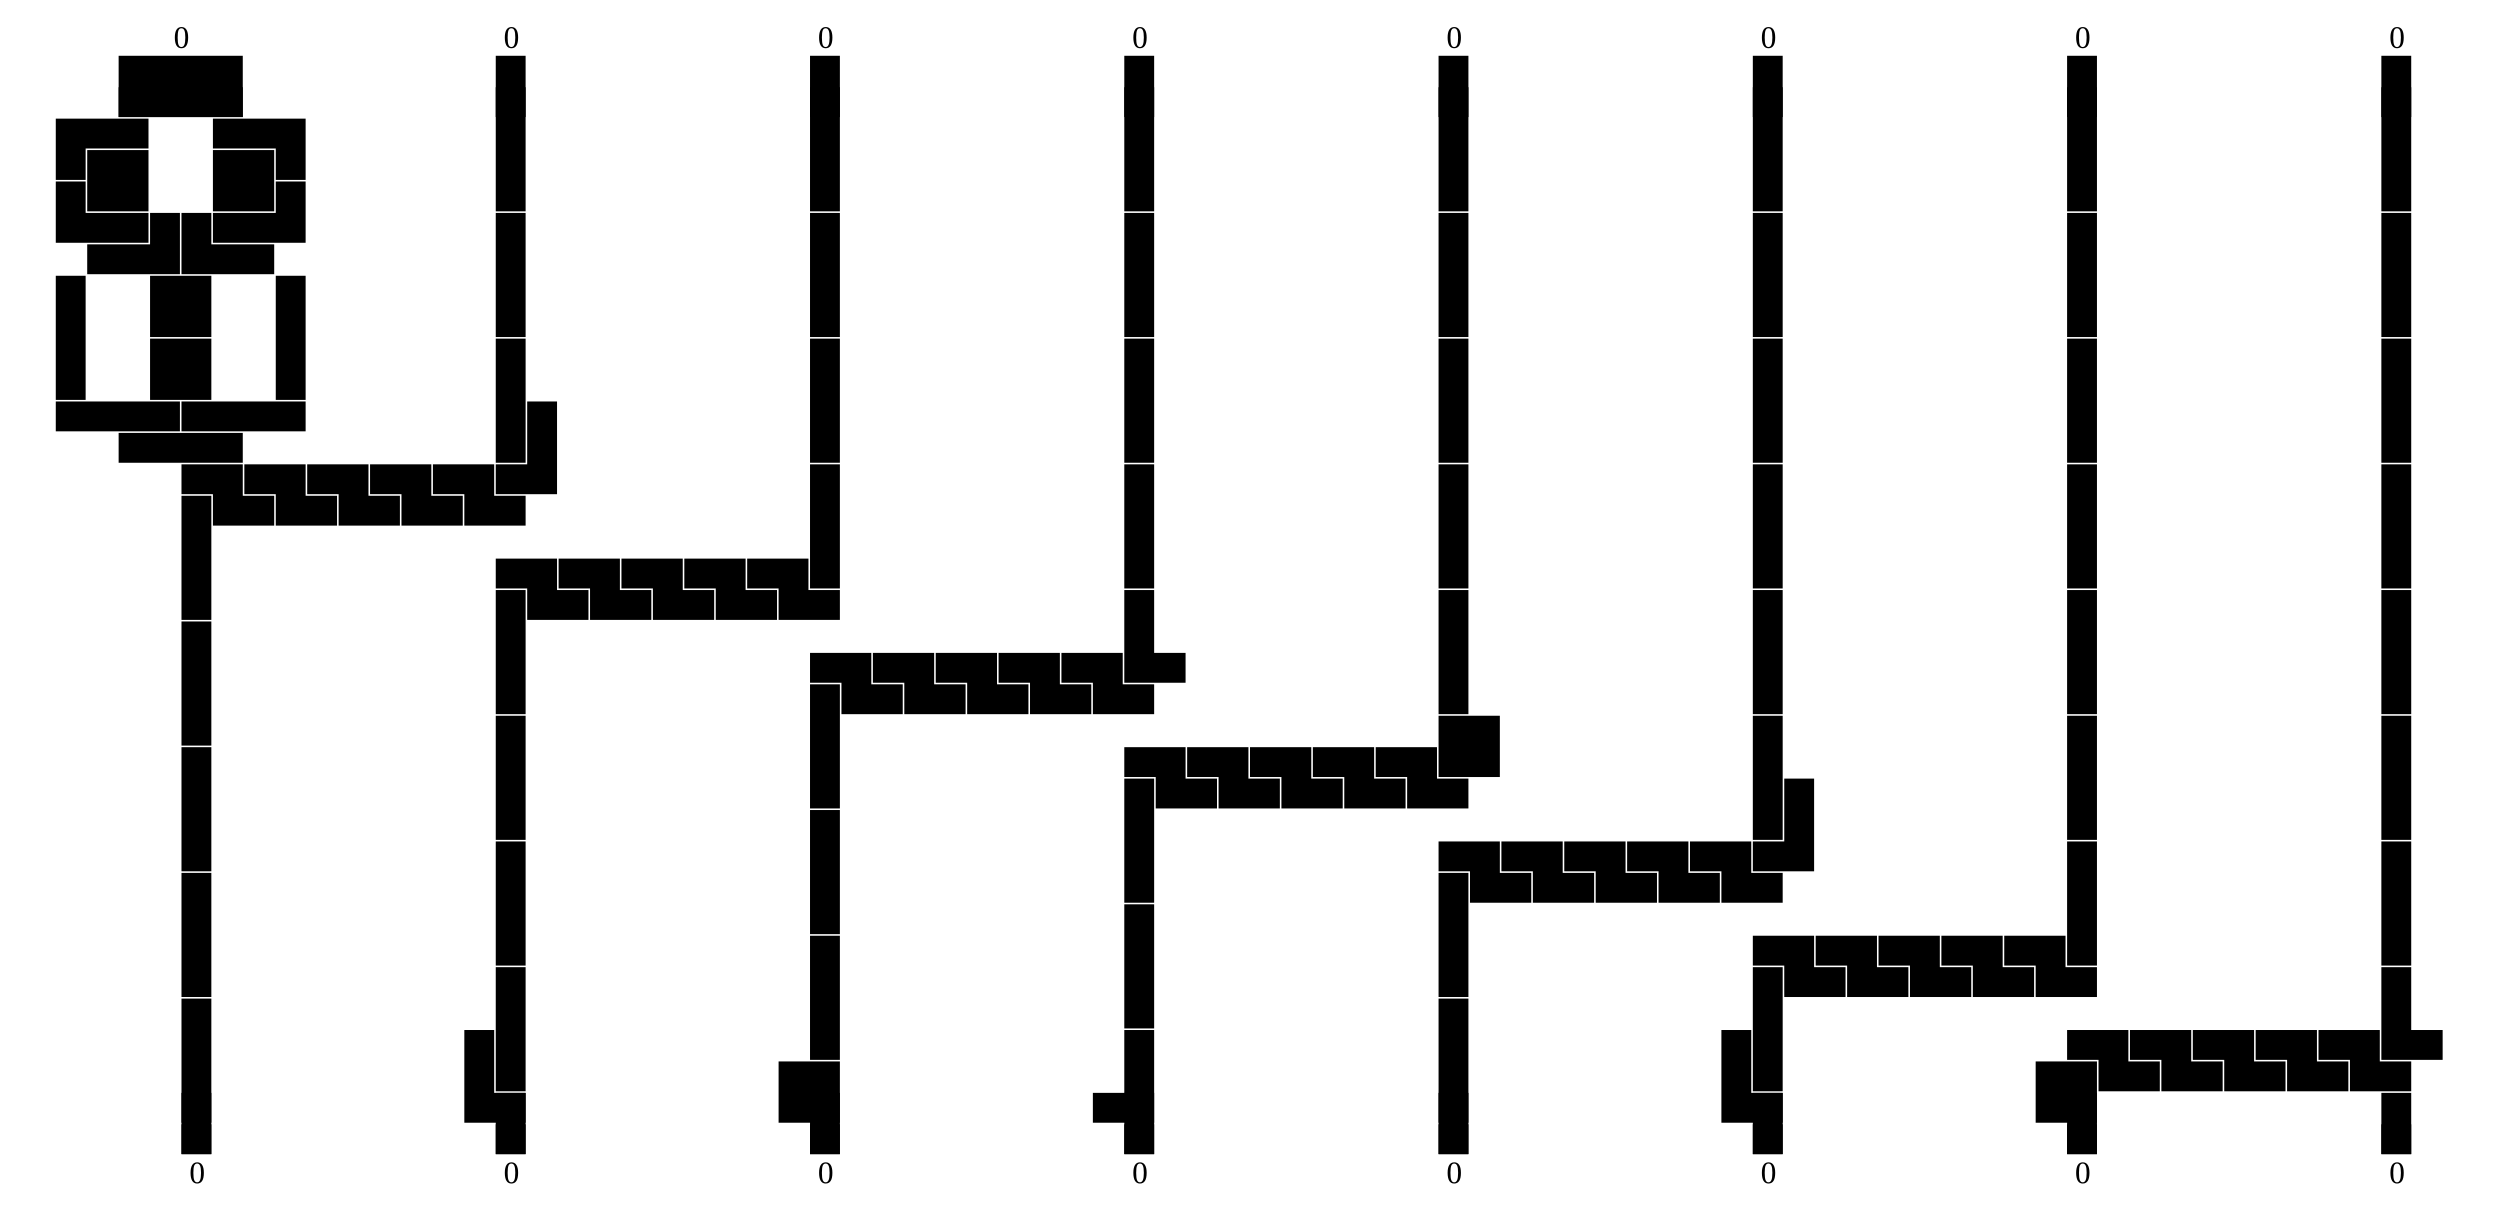
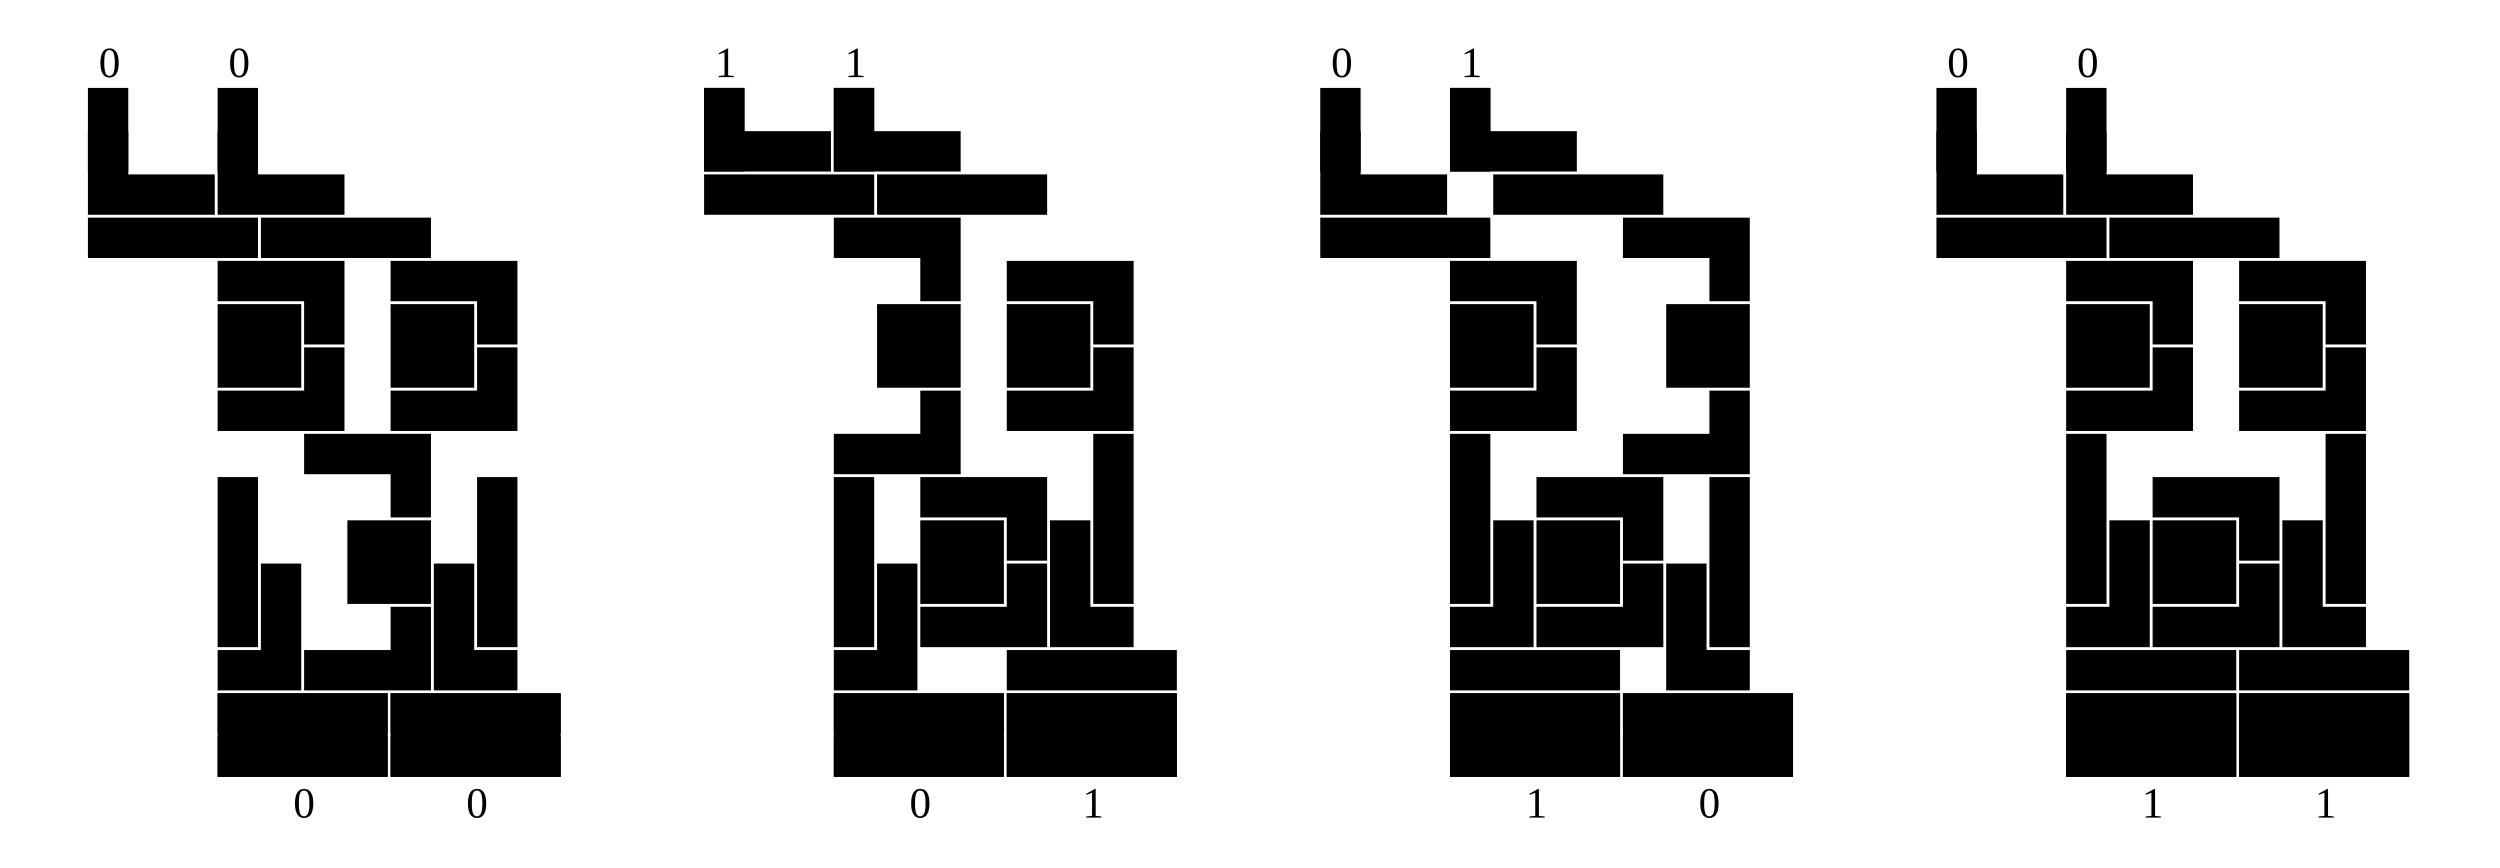
- <svg xmlns="http://www.w3.org/2000/svg" width="795.5" height="385.5">
+ <svg xmlns="http://www.w3.org/2000/svg" width="867.25" height="301">
  <defs>
-     <polygon id="td" points="-30,-10 29,-10 29,9 9,9 9,29 -10,29 -10,9 -30,9" class="t" />
-     <polygon id="tl" points="-10,-30 9,-30 9,29 -10,29 -10,9 -30,9 -30,-10 -10,-10" class="t" />
-     <polygon id="tu" points="-10,-30 9,-30 9,-10 29,-10 29,9 -30,9 -30,-10 -10,-10" class="t" />
-     <polygon id="tr" points="-10,-30 9,-30 9,-10 29,-10 29,9 9,9 9,29 -10,29" class="t" />
-     <polygon id="jd" points="-30,-10 29,-10 29,29 10,29 10,9 -30,9" class="j" />
-     <polygon id="jl" points="-10,-30 9,-30 9,29 -30,29 -30,10 -10,10" class="j" />
-     <polygon id="ju" points="-30,-30 -11,-30 -11,-10 29,-10 29,9 -30,9" class="j" />
-     <polygon id="jr" points="-10,-30 29,-30 29,-11 9,-11 9,29 -10,29" class="j" />
-     <polygon id="zh" points="-30,-10 9,-10 9,10 29,10 29,29 -10,29 -10,9 -30,9" class="z" />
-     <polygon id="zv" points="10,-30 29,-30 29,9 9,9 9,29 -10,29 -10,-10 10,-10" class="z" />
-     <polygon id="o" points="-30,-10 9,-10 9,29 -30,29" class="o" />
-     <polygon id="sh" points="-10,-10 29,-10 29,9 9,9 9,29 -30,29 -30,10 -10,10" class="s" />
-     <polygon id="sv" points="-10,-30 9,-30 9,-10 29,-10 29,29 10,29 10,9 -10,9" class="s" />
-     <polygon id="ld" points="-30,-10 29,-10 29,9 -11,9 -11,29 -30,29" class="l" />
-     <polygon id="ll" points="-30,-30 9,-30 9,29 -10,29 -10,-11 -30,-11" class="l" />
-     <polygon id="lu" points="10,-30 29,-30 29,9 -30,9 -30,-10 10,-10" class="l" />
-     <polygon id="lr" points="-10,-30 9,-30 9,10 29,10 29,29 -10,29" class="l" />
-     <polygon id="ih" points="-50,-10 29,-10 29,9 -50,9" class="i" />
-     <polygon id="iv" points="-10,-50 9,-50 9,29 -10,29" class="i" />
+     <polygon id="td" points="-22.5,-7.5 21.5,-7.5 21.5,6.5 6.5,6.5 6.5,21.5 -7.5,21.5 -7.5,6.5 -22.5,6.5" class="t" />
+     <polygon id="tl" points="-7.5,-22.5 6.5,-22.5 6.5,21.5 -7.5,21.5 -7.5,6.5 -22.5,6.5 -22.5,-7.5 -7.5,-7.5" class="t" />
+     <polygon id="tu" points="-7.5,-22.5 6.5,-22.5 6.5,-7.5 21.5,-7.5 21.5,6.5 -22.5,6.5 -22.5,-7.5 -7.5,-7.5" class="t" />
+     <polygon id="tr" points="-7.5,-22.5 6.5,-22.5 6.5,-7.5 21.5,-7.5 21.5,6.5 6.5,6.5 6.5,21.5 -7.5,21.5" class="t" />
+     <polygon id="jd" points="-22.5,-7.5 21.5,-7.5 21.5,21.5 7.5,21.5 7.5,6.5 -22.5,6.5" class="j" />
+     <polygon id="jl" points="-7.5,-22.5 6.5,-22.5 6.5,21.5 -22.5,21.5 -22.5,7.5 -7.5,7.5" class="j" />
+     <polygon id="ju" points="-22.5,-22.5 -8.5,-22.5 -8.5,-7.5 21.5,-7.5 21.5,6.5 -22.5,6.5" class="j" />
+     <polygon id="jr" points="-7.5,-22.5 21.5,-22.5 21.5,-8.5 6.5,-8.5 6.5,21.5 -7.5,21.5" class="j" />
+     <polygon id="zh" points="-22.5,-7.5 6.5,-7.5 6.5,7.5 21.5,7.5 21.5,21.5 -7.5,21.5 -7.5,6.5 -22.5,6.5" class="z" />
+     <polygon id="zv" points="7.5,-22.5 21.5,-22.5 21.5,6.5 6.5,6.5 6.5,21.5 -7.5,21.5 -7.5,-7.5 7.5,-7.5" class="z" />
+     <polygon id="o" points="-22.5,-7.5 6.5,-7.5 6.5,21.5 -22.5,21.5" class="o" />
+     <polygon id="sh" points="-7.5,-7.5 21.5,-7.5 21.5,6.5 6.5,6.5 6.5,21.5 -22.5,21.5 -22.5,7.5 -7.5,7.5" class="s" />
+     <polygon id="sv" points="-7.5,-22.5 6.5,-22.5 6.5,-7.5 21.5,-7.5 21.5,21.5 7.5,21.5 7.5,6.5 -7.5,6.5" class="s" />
+     <polygon id="ld" points="-22.5,-7.5 21.5,-7.5 21.5,6.5 -8.5,6.5 -8.5,21.5 -22.5,21.5" class="l" />
+     <polygon id="ll" points="-22.5,-22.5 6.5,-22.5 6.5,21.5 -7.5,21.5 -7.5,-8.5 -22.5,-8.5" class="l" />
+     <polygon id="lu" points="7.5,-22.5 21.5,-22.5 21.5,6.5 -22.5,6.5 -22.5,-7.5 7.5,-7.5" class="l" />
+     <polygon id="lr" points="-7.5,-22.5 6.5,-22.5 6.5,7.5 21.5,7.5 21.5,21.5 -7.5,21.5" class="l" />
+     <polygon id="ih" points="-37.5,-7.5 21.5,-7.5 21.5,6.5 -37.5,6.5" class="i" />
+     <polygon id="iv" points="-7.5,-37.5 6.5,-37.5 6.5,21.5 -7.5,21.5" class="i" />
  </defs>
-   <g transform="scale(0.5)">
-     <line x1="15.5" y1="35.5" x2="1575.5" y2="35.5" class="grid" />
-     <line x1="15.5" y1="55.5" x2="1575.5" y2="55.5" class="grid" />
-     <line x1="15.5" y1="75.5" x2="1575.5" y2="75.5" class="grid" />
-     <line x1="15.5" y1="95.5" x2="1575.5" y2="95.5" class="grid" />
-     <line x1="15.5" y1="115.5" x2="1575.5" y2="115.5" class="grid" />
-     <line x1="15.5" y1="135.5" x2="1575.5" y2="135.5" class="grid" />
-     <line x1="15.5" y1="155.5" x2="1575.5" y2="155.5" class="grid" />
-     <line x1="15.5" y1="175.5" x2="1575.5" y2="175.5" class="grid" />
-     <line x1="15.5" y1="195.5" x2="1575.5" y2="195.5" class="grid" />
-     <line x1="15.5" y1="215.5" x2="1575.5" y2="215.5" class="grid" />
-     <line x1="15.5" y1="235.5" x2="1575.5" y2="235.5" class="grid" />
-     <line x1="15.5" y1="255.5" x2="1575.5" y2="255.5" class="grid" />
-     <line x1="15.5" y1="275.5" x2="1575.5" y2="275.5" class="grid" />
-     <line x1="15.5" y1="295.5" x2="1575.5" y2="295.5" class="grid" />
-     <line x1="15.5" y1="315.5" x2="1575.5" y2="315.5" class="grid" />
-     <line x1="15.5" y1="335.5" x2="1575.5" y2="335.5" class="grid" />
-     <line x1="15.5" y1="355.5" x2="1575.5" y2="355.5" class="grid" />
-     <line x1="15.5" y1="375.5" x2="1575.5" y2="375.5" class="grid" />
-     <line x1="15.5" y1="395.5" x2="1575.5" y2="395.5" class="grid" />
-     <line x1="15.5" y1="415.5" x2="1575.5" y2="415.5" class="grid" />
-     <line x1="15.5" y1="435.5" x2="1575.5" y2="435.5" class="grid" />
-     <line x1="15.5" y1="455.5" x2="1575.5" y2="455.5" class="grid" />
-     <line x1="15.5" y1="475.5" x2="1575.5" y2="475.5" class="grid" />
-     <line x1="15.5" y1="495.5" x2="1575.5" y2="495.5" class="grid" />
-     <line x1="15.5" y1="515.5" x2="1575.5" y2="515.5" class="grid" />
-     <line x1="15.5" y1="535.5" x2="1575.5" y2="535.5" class="grid" />
-     <line x1="15.5" y1="555.5" x2="1575.5" y2="555.5" class="grid" />
-     <line x1="15.5" y1="575.5" x2="1575.5" y2="575.5" class="grid" />
-     <line x1="15.5" y1="595.5" x2="1575.5" y2="595.5" class="grid" />
-     <line x1="15.5" y1="615.5" x2="1575.5" y2="615.5" class="grid" />
-     <line x1="15.5" y1="635.5" x2="1575.5" y2="635.5" class="grid" />
-     <line x1="15.5" y1="655.5" x2="1575.5" y2="655.5" class="grid" />
-     <line x1="15.5" y1="675.5" x2="1575.5" y2="675.5" class="grid" />
-     <line x1="15.5" y1="695.5" x2="1575.5" y2="695.5" class="grid" />
-     <line x1="15.5" y1="715.5" x2="1575.5" y2="715.5" class="grid" />
-     <line x1="15.5" y1="735.5" x2="1575.5" y2="735.5" class="grid" />
-     <line x1="15.5" y1="36.5" x2="15.5" y2="734.5" class="grid" />
-     <line x1="35.5" y1="36.5" x2="35.5" y2="734.5" class="grid" />
-     <line x1="55.5" y1="36.5" x2="55.5" y2="734.5" class="grid" />
-     <line x1="75.5" y1="36.5" x2="75.5" y2="734.5" class="grid" />
-     <line x1="95.5" y1="36.5" x2="95.5" y2="734.5" class="grid" />
-     <line x1="115.5" y1="36.5" x2="115.5" y2="734.5" class="grid" />
-     <line x1="135.5" y1="36.5" x2="135.5" y2="734.5" class="grid" />
-     <line x1="155.5" y1="36.5" x2="155.5" y2="734.5" class="grid" />
-     <line x1="175.5" y1="36.5" x2="175.5" y2="734.5" class="grid" />
-     <line x1="195.5" y1="36.5" x2="195.5" y2="734.5" class="grid" />
-     <line x1="215.5" y1="36.5" x2="215.5" y2="734.5" class="grid" />
-     <line x1="235.5" y1="36.5" x2="235.5" y2="734.5" class="grid" />
-     <line x1="255.5" y1="36.5" x2="255.5" y2="734.5" class="grid" />
-     <line x1="275.5" y1="36.5" x2="275.5" y2="734.5" class="grid" />
-     <line x1="295.5" y1="36.5" x2="295.5" y2="734.5" class="grid" />
-     <line x1="315.5" y1="36.5" x2="315.5" y2="734.5" class="grid" />
-     <line x1="335.5" y1="36.5" x2="335.5" y2="734.5" class="grid" />
-     <line x1="355.5" y1="36.5" x2="355.5" y2="734.5" class="grid" />
-     <line x1="375.5" y1="36.5" x2="375.5" y2="734.5" class="grid" />
-     <line x1="395.5" y1="36.5" x2="395.5" y2="734.5" class="grid" />
-     <line x1="415.5" y1="36.5" x2="415.5" y2="734.5" class="grid" />
-     <line x1="435.5" y1="36.5" x2="435.5" y2="734.5" class="grid" />
-     <line x1="455.5" y1="36.5" x2="455.5" y2="734.5" class="grid" />
-     <line x1="475.5" y1="36.5" x2="475.5" y2="734.5" class="grid" />
-     <line x1="495.5" y1="36.5" x2="495.5" y2="734.5" class="grid" />
-     <line x1="515.5" y1="36.5" x2="515.5" y2="734.5" class="grid" />
-     <line x1="535.5" y1="36.5" x2="535.5" y2="734.5" class="grid" />
-     <line x1="555.5" y1="36.5" x2="555.5" y2="734.5" class="grid" />
-     <line x1="575.5" y1="36.5" x2="575.5" y2="734.5" class="grid" />
-     <line x1="595.5" y1="36.5" x2="595.5" y2="734.5" class="grid" />
-     <line x1="615.5" y1="36.5" x2="615.5" y2="734.5" class="grid" />
-     <line x1="635.5" y1="36.5" x2="635.5" y2="734.5" class="grid" />
-     <line x1="655.5" y1="36.5" x2="655.5" y2="734.5" class="grid" />
-     <line x1="675.5" y1="36.5" x2="675.5" y2="734.5" class="grid" />
-     <line x1="695.5" y1="36.5" x2="695.5" y2="734.5" class="grid" />
-     <line x1="715.5" y1="36.5" x2="715.5" y2="734.5" class="grid" />
-     <line x1="735.5" y1="36.5" x2="735.5" y2="734.5" class="grid" />
-     <line x1="755.5" y1="36.5" x2="755.5" y2="734.5" class="grid" />
-     <line x1="775.5" y1="36.5" x2="775.5" y2="734.5" class="grid" />
-     <line x1="795.5" y1="36.5" x2="795.5" y2="734.5" class="grid" />
-     <line x1="815.5" y1="36.5" x2="815.5" y2="734.5" class="grid" />
-     <line x1="835.5" y1="36.5" x2="835.5" y2="734.5" class="grid" />
-     <line x1="855.5" y1="36.5" x2="855.5" y2="734.5" class="grid" />
-     <line x1="875.5" y1="36.5" x2="875.5" y2="734.5" class="grid" />
-     <line x1="895.5" y1="36.5" x2="895.5" y2="734.5" class="grid" />
-     <line x1="915.5" y1="36.5" x2="915.5" y2="734.5" class="grid" />
-     <line x1="935.5" y1="36.5" x2="935.5" y2="734.5" class="grid" />
-     <line x1="955.5" y1="36.5" x2="955.5" y2="734.5" class="grid" />
-     <line x1="975.5" y1="36.5" x2="975.5" y2="734.5" class="grid" />
-     <line x1="995.5" y1="36.5" x2="995.5" y2="734.5" class="grid" />
-     <line x1="1015.5" y1="36.5" x2="1015.5" y2="734.5" class="grid" />
-     <line x1="1035.5" y1="36.5" x2="1035.5" y2="734.5" class="grid" />
-     <line x1="1055.5" y1="36.5" x2="1055.5" y2="734.5" class="grid" />
-     <line x1="1075.5" y1="36.5" x2="1075.5" y2="734.5" class="grid" />
-     <line x1="1095.5" y1="36.5" x2="1095.5" y2="734.5" class="grid" />
-     <line x1="1115.5" y1="36.5" x2="1115.5" y2="734.5" class="grid" />
-     <line x1="1135.5" y1="36.5" x2="1135.5" y2="734.5" class="grid" />
-     <line x1="1155.5" y1="36.5" x2="1155.5" y2="734.5" class="grid" />
-     <line x1="1175.5" y1="36.5" x2="1175.5" y2="734.5" class="grid" />
-     <line x1="1195.5" y1="36.5" x2="1195.5" y2="734.5" class="grid" />
-     <line x1="1215.5" y1="36.5" x2="1215.5" y2="734.5" class="grid" />
-     <line x1="1235.5" y1="36.5" x2="1235.5" y2="734.5" class="grid" />
-     <line x1="1255.5" y1="36.5" x2="1255.5" y2="734.5" class="grid" />
-     <line x1="1275.5" y1="36.5" x2="1275.5" y2="734.5" class="grid" />
-     <line x1="1295.5" y1="36.5" x2="1295.5" y2="734.5" class="grid" />
-     <line x1="1315.5" y1="36.5" x2="1315.5" y2="734.5" class="grid" />
-     <line x1="1335.5" y1="36.5" x2="1335.5" y2="734.5" class="grid" />
-     <line x1="1355.5" y1="36.5" x2="1355.5" y2="734.5" class="grid" />
-     <line x1="1375.5" y1="36.5" x2="1375.5" y2="734.5" class="grid" />
-     <line x1="1395.5" y1="36.5" x2="1395.5" y2="734.5" class="grid" />
-     <line x1="1415.5" y1="36.5" x2="1415.5" y2="734.5" class="grid" />
-     <line x1="1435.5" y1="36.5" x2="1435.5" y2="734.5" class="grid" />
-     <line x1="1455.5" y1="36.5" x2="1455.5" y2="734.5" class="grid" />
-     <line x1="1475.5" y1="36.5" x2="1475.5" y2="734.5" class="grid" />
-     <line x1="1495.5" y1="36.5" x2="1495.5" y2="734.5" class="grid" />
-     <line x1="1515.5" y1="36.5" x2="1515.5" y2="734.5" class="grid" />
-     <line x1="1535.5" y1="36.5" x2="1535.5" y2="734.5" class="grid" />
-     <line x1="1555.5" y1="36.5" x2="1555.5" y2="734.5" class="grid" />
-     <line x1="1575.5" y1="36.5" x2="1575.5" y2="734.5" class="grid" />
-     <g style="font-size: 20px;">
-       <rect x="1515.5" y="715.5" width="19" height="19" class="terminal-fill" />
-       <rect x="1515.5" y="695.5" width="19" height="39" class="terminal-stroke" />
-       <text x="1525.5" y="748" class="terminals" dy="0.25em" text-anchor="middle">0</text>
-       <rect x="1315.5" y="715.5" width="19" height="19" class="terminal-fill" />
-       <rect x="1315.5" y="695.5" width="19" height="39" class="terminal-stroke" />
-       <text x="1325.5" y="748" class="terminals" dy="0.25em" text-anchor="middle">0</text>
-       <rect x="1115.5" y="715.5" width="19" height="19" class="terminal-fill" />
-       <rect x="1115.5" y="695.5" width="19" height="39" class="terminal-stroke" />
-       <text x="1125.5" y="748" class="terminals" dy="0.25em" text-anchor="middle">0</text>
-       <rect x="915.5" y="715.5" width="19" height="19" class="terminal-fill" />
-       <rect x="915.5" y="695.5" width="19" height="39" class="terminal-stroke" />
-       <text x="925.5" y="748" class="terminals" dy="0.25em" text-anchor="middle">0</text>
-       <rect x="715.5" y="715.5" width="19" height="19" class="terminal-fill" />
-       <rect x="715.5" y="695.5" width="19" height="39" class="terminal-stroke" />
-       <text x="725.5" y="748" class="terminals" dy="0.25em" text-anchor="middle">0</text>
-       <rect x="515.5" y="715.5" width="19" height="19" class="terminal-fill" />
-       <rect x="515.5" y="695.5" width="19" height="39" class="terminal-stroke" />
-       <text x="525.5" y="748" class="terminals" dy="0.25em" text-anchor="middle">0</text>
-       <rect x="315.5" y="715.5" width="19" height="19" class="terminal-fill" />
-       <rect x="315.5" y="695.5" width="19" height="39" class="terminal-stroke" />
-       <text x="325.5" y="748" class="terminals" dy="0.25em" text-anchor="middle">0</text>
-       <rect x="115.5" y="715.5" width="19" height="19" class="terminal-fill" />
-       <rect x="115.5" y="695.5" width="19" height="39" class="terminal-stroke" />
-       <text x="125.5" y="748" class="terminals" dy="0.25em" text-anchor="middle">0</text>
-       <rect x="1515.5" y="35.5" width="19" height="39" class="terminal-stroke" />
-       <text x="1525.5" y="25.5" class="terminals" dy="0.25em" text-anchor="middle">0</text>
-       <rect x="1315.5" y="35.5" width="19" height="39" class="terminal-stroke" />
-       <text x="1325.5" y="25.5" class="terminals" dy="0.25em" text-anchor="middle">0</text>
-       <rect x="1115.5" y="35.5" width="19" height="39" class="terminal-stroke" />
-       <text x="1125.5" y="25.5" class="terminals" dy="0.25em" text-anchor="middle">0</text>
-       <rect x="915.5" y="35.5" width="19" height="39" class="terminal-stroke" />
-       <text x="925.5" y="25.5" class="terminals" dy="0.25em" text-anchor="middle">0</text>
-       <rect x="715.5" y="35.5" width="19" height="39" class="terminal-stroke" />
-       <text x="725.5" y="25.5" class="terminals" dy="0.25em" text-anchor="middle">0</text>
-       <rect x="515.5" y="35.5" width="19" height="39" class="terminal-stroke" />
-       <text x="525.5" y="25.5" class="terminals" dy="0.25em" text-anchor="middle">0</text>
-       <rect x="315.5" y="35.5" width="19" height="39" class="terminal-stroke" />
-       <text x="325.5" y="25.5" class="terminals" dy="0.25em" text-anchor="middle">0</text>
-       <rect x="75.5" y="35.5" width="79" height="39" class="terminal-stroke" />
-       <text x="115.5" y="25.5" class="terminals" dy="0.25em" text-anchor="middle">0</text>
-     </g>
-     <use href="#iv" x="1525.5" y="105.5" />
-     <use href="#iv" x="1525.5" y="185.5" />
-     <use href="#iv" x="1525.5" y="265.5" />
-     <use href="#iv" x="1525.5" y="345.5" />
-     <use href="#iv" x="1525.5" y="425.5" />
-     <use href="#iv" x="1525.5" y="505.5" />
-     <use href="#iv" x="1525.5" y="585.5" />
-     <use href="#lr" x="1525.5" y="645.5" />
-     <use href="#iv" x="1325.5" y="105.5" />
-     <use href="#iv" x="1325.5" y="185.5" />
-     <use href="#iv" x="1325.5" y="265.5" />
-     <use href="#iv" x="1325.5" y="345.5" />
-     <use href="#iv" x="1325.5" y="425.5" />
-     <use href="#iv" x="1325.5" y="505.5" />
-     <use href="#iv" x="1325.5" y="585.5" />
-     <use href="#iv" x="1125.5" y="105.5" />
-     <use href="#iv" x="1125.5" y="185.5" />
-     <use href="#iv" x="1125.5" y="265.5" />
-     <use href="#iv" x="1125.5" y="345.5" />
-     <use href="#iv" x="1125.5" y="425.5" />
-     <use href="#iv" x="1125.5" y="505.5" />
-     <use href="#jl" x="1145.5" y="525.5" />
-     <use href="#iv" x="925.5" y="105.5" />
-     <use href="#iv" x="925.5" y="185.5" />
-     <use href="#iv" x="925.5" y="265.5" />
-     <use href="#iv" x="925.5" y="345.5" />
-     <use href="#iv" x="925.5" y="425.5" />
-     <use href="#o" x="945.5" y="465.5" />
-     <use href="#iv" x="725.5" y="105.5" />
-     <use href="#iv" x="725.5" y="185.5" />
-     <use href="#iv" x="725.5" y="265.5" />
-     <use href="#iv" x="725.5" y="345.5" />
-     <use href="#lr" x="725.5" y="405.5" />
-     <use href="#iv" x="525.5" y="105.5" />
-     <use href="#iv" x="525.5" y="185.5" />
-     <use href="#iv" x="525.5" y="265.5" />
-     <use href="#iv" x="525.5" y="345.5" />
-     <use href="#iv" x="325.5" y="105.5" />
-     <use href="#iv" x="325.5" y="185.5" />
-     <use href="#iv" x="325.5" y="265.5" />
-     <use href="#jl" x="345.5" y="285.5" />
-     <use href="#ih" x="125.5" y="65.5" />
-     <use href="#ld" x="65.5" y="85.5" />
-     <use href="#o" x="85.5" y="105.5" />
-     <use href="#ju" x="65.5" y="145.5" />
-     <use href="#jd" x="165.5" y="85.5" />
-     <use href="#o" x="165.5" y="105.5" />
-     <use href="#lu" x="165.5" y="145.5" />
-     <use href="#ju" x="145.5" y="165.5" />
-     <use href="#lu" x="85.5" y="165.5" />
-     <use href="#o" x="125.5" y="185.5" />
-     <use href="#o" x="125.5" y="225.5" />
-     <use href="#iv" x="185.5" y="225.5" />
-     <use href="#iv" x="45.5" y="225.5" />
-     <use href="#ih" x="165.5" y="265.5" />
-     <use href="#ih" x="85.5" y="265.5" />
-     <use href="#ih" x="125.5" y="285.5" />
-     <use href="#zh" x="305.5" y="305.5" />
-     <use href="#zh" x="265.5" y="305.5" />
-     <use href="#zh" x="225.5" y="305.5" />
-     <use href="#zh" x="185.5" y="305.5" />
-     <use href="#zh" x="145.5" y="305.5" />
-     <use href="#iv" x="125.5" y="365.5" />
-     <use href="#iv" x="125.5" y="445.5" />
-     <use href="#iv" x="125.5" y="525.5" />
-     <use href="#iv" x="125.5" y="605.5" />
-     <use href="#iv" x="125.5" y="685.5" />
-     <use href="#zh" x="505.5" y="365.5" />
-     <use href="#zh" x="465.5" y="365.5" />
-     <use href="#zh" x="425.5" y="365.5" />
-     <use href="#zh" x="385.5" y="365.5" />
-     <use href="#zh" x="345.5" y="365.5" />
-     <use href="#iv" x="325.5" y="425.5" />
-     <use href="#iv" x="325.5" y="505.5" />
-     <use href="#iv" x="325.5" y="585.5" />
-     <use href="#iv" x="325.5" y="665.5" />
-     <use href="#lr" x="305.5" y="685.5" />
-     <use href="#zh" x="705.5" y="425.5" />
-     <use href="#zh" x="665.5" y="425.5" />
-     <use href="#zh" x="625.5" y="425.5" />
-     <use href="#zh" x="585.5" y="425.5" />
-     <use href="#zh" x="545.5" y="425.5" />
-     <use href="#iv" x="525.5" y="485.5" />
-     <use href="#iv" x="525.5" y="565.5" />
-     <use href="#iv" x="525.5" y="645.5" />
-     <use href="#o" x="525.5" y="685.5" />
-     <use href="#zh" x="905.5" y="485.5" />
-     <use href="#zh" x="865.5" y="485.5" />
-     <use href="#zh" x="825.5" y="485.5" />
-     <use href="#zh" x="785.5" y="485.5" />
-     <use href="#zh" x="745.5" y="485.5" />
-     <use href="#iv" x="725.5" y="545.5" />
-     <use href="#iv" x="725.5" y="625.5" />
-     <use href="#jl" x="725.5" y="685.5" />
-     <use href="#zh" x="1105.5" y="545.5" />
-     <use href="#zh" x="1065.5" y="545.5" />
-     <use href="#zh" x="1025.5" y="545.5" />
-     <use href="#zh" x="985.5" y="545.5" />
-     <use href="#zh" x="945.5" y="545.5" />
-     <use href="#iv" x="925.5" y="605.5" />
-     <use href="#iv" x="925.5" y="685.5" />
-     <use href="#zh" x="1305.5" y="605.5" />
-     <use href="#zh" x="1265.5" y="605.5" />
-     <use href="#zh" x="1225.5" y="605.5" />
-     <use href="#zh" x="1185.5" y="605.5" />
-     <use href="#zh" x="1145.5" y="605.5" />
-     <use href="#iv" x="1125.5" y="665.5" />
-     <use href="#lr" x="1105.5" y="685.5" />
-     <use href="#zh" x="1505.5" y="665.5" />
-     <use href="#zh" x="1465.5" y="665.5" />
-     <use href="#zh" x="1425.5" y="665.5" />
-     <use href="#zh" x="1385.5" y="665.5" />
-     <use href="#zh" x="1345.5" y="665.5" />
-     <use href="#o" x="1325.5" y="685.5" />
-   </g>
+   <line x1="15.5" y1="30.5" x2="210.5" y2="30.5" class="grid" vector-effect="non-scaling-stroke" />
+   <line x1="15.5" y1="45.5" x2="210.5" y2="45.5" class="grid" vector-effect="non-scaling-stroke" />
+   <line x1="15.5" y1="60.5" x2="210.5" y2="60.5" class="grid" vector-effect="non-scaling-stroke" />
+   <line x1="15.5" y1="75.5" x2="210.5" y2="75.5" class="grid" vector-effect="non-scaling-stroke" />
+   <line x1="15.5" y1="90.5" x2="210.5" y2="90.5" class="grid" vector-effect="non-scaling-stroke" />
+   <line x1="15.5" y1="105.5" x2="210.5" y2="105.5" class="grid" vector-effect="non-scaling-stroke" />
+   <line x1="15.5" y1="120.5" x2="210.5" y2="120.5" class="grid" vector-effect="non-scaling-stroke" />
+   <line x1="15.5" y1="135.5" x2="210.5" y2="135.5" class="grid" vector-effect="non-scaling-stroke" />
+   <line x1="15.5" y1="150.5" x2="210.5" y2="150.5" class="grid" vector-effect="non-scaling-stroke" />
+   <line x1="15.5" y1="165.5" x2="210.5" y2="165.5" class="grid" vector-effect="non-scaling-stroke" />
+   <line x1="15.5" y1="180.5" x2="210.5" y2="180.5" class="grid" vector-effect="non-scaling-stroke" />
+   <line x1="15.5" y1="195.5" x2="210.5" y2="195.5" class="grid" vector-effect="non-scaling-stroke" />
+   <line x1="15.5" y1="210.5" x2="210.5" y2="210.5" class="grid" vector-effect="non-scaling-stroke" />
+   <line x1="15.5" y1="225.5" x2="210.5" y2="225.5" class="grid" vector-effect="non-scaling-stroke" />
+   <line x1="15.5" y1="240.5" x2="210.5" y2="240.5" class="grid" vector-effect="non-scaling-stroke" />
+   <line x1="15.5" y1="255.5" x2="210.5" y2="255.5" class="grid" vector-effect="non-scaling-stroke" />
+   <line x1="15.5" y1="270.5" x2="210.5" y2="270.5" class="grid" vector-effect="non-scaling-stroke" />
+   <line x1="15.5" y1="31.5" x2="15.5" y2="269.5" class="grid" vector-effect="non-scaling-stroke" />
+   <line x1="30.5" y1="31.5" x2="30.5" y2="269.5" class="grid" vector-effect="non-scaling-stroke" />
+   <line x1="45.5" y1="31.5" x2="45.5" y2="269.5" class="grid" vector-effect="non-scaling-stroke" />
+   <line x1="60.5" y1="31.5" x2="60.5" y2="269.5" class="grid" vector-effect="non-scaling-stroke" />
+   <line x1="75.5" y1="31.5" x2="75.5" y2="269.5" class="grid" vector-effect="non-scaling-stroke" />
+   <line x1="90.5" y1="31.5" x2="90.5" y2="269.5" class="grid" vector-effect="non-scaling-stroke" />
+   <line x1="105.5" y1="31.5" x2="105.5" y2="269.5" class="grid" vector-effect="non-scaling-stroke" />
+   <line x1="120.5" y1="31.5" x2="120.5" y2="269.5" class="grid" vector-effect="non-scaling-stroke" />
+   <line x1="135.5" y1="31.5" x2="135.5" y2="269.5" class="grid" vector-effect="non-scaling-stroke" />
+   <line x1="150.5" y1="31.5" x2="150.5" y2="269.5" class="grid" vector-effect="non-scaling-stroke" />
+   <line x1="165.5" y1="31.5" x2="165.5" y2="269.5" class="grid" vector-effect="non-scaling-stroke" />
+   <line x1="180.5" y1="31.5" x2="180.5" y2="269.5" class="grid" vector-effect="non-scaling-stroke" />
+   <line x1="195.5" y1="31.5" x2="195.5" y2="269.5" class="grid" vector-effect="non-scaling-stroke" />
+   <line x1="210.5" y1="31.5" x2="210.5" y2="269.5" class="grid" vector-effect="non-scaling-stroke" />
+   <g style="font-size: 15px;">
+     <rect x="135.5" y="255.5" width="59" height="14" class="terminal-fill" />
+     <rect x="135.5" y="240.5" width="59" height="29" class="terminal-stroke" />
+     <text x="165.5" y="279.875" class="terminals" dy="0.25em" text-anchor="middle">0</text>
+     <rect x="75.5" y="255.5" width="59" height="14" class="terminal-fill" />
+     <rect x="75.5" y="240.5" width="59" height="29" class="terminal-stroke" />
+     <text x="105.5" y="279.875" class="terminals" dy="0.25em" text-anchor="middle">0</text>
+     <rect x="75.5" y="30.5" width="14" height="29" class="terminal-stroke" />
+     <text x="83" y="23" class="terminals" dy="0.25em" text-anchor="middle">0</text>
+     <rect x="30.5" y="30.5" width="14" height="29" class="terminal-stroke" />
+     <text x="38" y="23" class="terminals" dy="0.25em" text-anchor="middle">0</text>
+   </g>
+   <use href="#ju" x="53" y="68" />
+   <use href="#ju" x="98" y="68" />
+   <use href="#ih" x="128" y="83" />
+   <use href="#ih" x="68" y="83" />
+   <use href="#jd" x="158" y="98" />
+   <use href="#o" x="158" y="113" />
+   <use href="#lu" x="158" y="143" />
+   <use href="#jd" x="98" y="98" />
+   <use href="#o" x="98" y="113" />
+   <use href="#lu" x="98" y="143" />
+   <use href="#jd" x="128" y="158" />
+   <use href="#o" x="143" y="188" />
+   <use href="#lu" x="128" y="233" />
+   <use href="#iv" x="173" y="203" />
+   <use href="#lr" x="158" y="218" />
+   <use href="#iv" x="83" y="203" />
+   <use href="#jl" x="98" y="218" />
+   <use href="#ih" x="173" y="248" />
+   <use href="#ih" x="113" y="248" />
+   <line x1="229.25" y1="30.5" x2="424.25" y2="30.5" class="grid" vector-effect="non-scaling-stroke" />
+   <line x1="229.25" y1="45.5" x2="424.25" y2="45.5" class="grid" vector-effect="non-scaling-stroke" />
+   <line x1="229.25" y1="60.5" x2="424.25" y2="60.5" class="grid" vector-effect="non-scaling-stroke" />
+   <line x1="229.25" y1="75.5" x2="424.25" y2="75.5" class="grid" vector-effect="non-scaling-stroke" />
+   <line x1="229.25" y1="90.5" x2="424.25" y2="90.5" class="grid" vector-effect="non-scaling-stroke" />
+   <line x1="229.25" y1="105.5" x2="424.25" y2="105.5" class="grid" vector-effect="non-scaling-stroke" />
+   <line x1="229.25" y1="120.5" x2="424.25" y2="120.5" class="grid" vector-effect="non-scaling-stroke" />
+   <line x1="229.25" y1="135.5" x2="424.25" y2="135.5" class="grid" vector-effect="non-scaling-stroke" />
+   <line x1="229.25" y1="150.5" x2="424.25" y2="150.5" class="grid" vector-effect="non-scaling-stroke" />
+   <line x1="229.25" y1="165.5" x2="424.25" y2="165.5" class="grid" vector-effect="non-scaling-stroke" />
+   <line x1="229.25" y1="180.5" x2="424.25" y2="180.5" class="grid" vector-effect="non-scaling-stroke" />
+   <line x1="229.25" y1="195.5" x2="424.25" y2="195.5" class="grid" vector-effect="non-scaling-stroke" />
+   <line x1="229.25" y1="210.5" x2="424.25" y2="210.5" class="grid" vector-effect="non-scaling-stroke" />
+   <line x1="229.25" y1="225.5" x2="424.25" y2="225.5" class="grid" vector-effect="non-scaling-stroke" />
+   <line x1="229.25" y1="240.5" x2="424.25" y2="240.5" class="grid" vector-effect="non-scaling-stroke" />
+   <line x1="229.25" y1="255.5" x2="424.25" y2="255.5" class="grid" vector-effect="non-scaling-stroke" />
+   <line x1="229.25" y1="270.5" x2="424.25" y2="270.5" class="grid" vector-effect="non-scaling-stroke" />
+   <line x1="229.25" y1="31.5" x2="229.25" y2="269.5" class="grid" vector-effect="non-scaling-stroke" />
+   <line x1="244.25" y1="31.5" x2="244.25" y2="269.5" class="grid" vector-effect="non-scaling-stroke" />
+   <line x1="259.25" y1="31.5" x2="259.25" y2="269.5" class="grid" vector-effect="non-scaling-stroke" />
+   <line x1="274.25" y1="31.5" x2="274.25" y2="269.5" class="grid" vector-effect="non-scaling-stroke" />
+   <line x1="289.25" y1="31.5" x2="289.25" y2="269.5" class="grid" vector-effect="non-scaling-stroke" />
+   <line x1="304.25" y1="31.5" x2="304.25" y2="269.5" class="grid" vector-effect="non-scaling-stroke" />
+   <line x1="319.25" y1="31.5" x2="319.25" y2="269.5" class="grid" vector-effect="non-scaling-stroke" />
+   <line x1="334.25" y1="31.5" x2="334.25" y2="269.5" class="grid" vector-effect="non-scaling-stroke" />
+   <line x1="349.25" y1="31.5" x2="349.25" y2="269.5" class="grid" vector-effect="non-scaling-stroke" />
+   <line x1="364.25" y1="31.5" x2="364.25" y2="269.5" class="grid" vector-effect="non-scaling-stroke" />
+   <line x1="379.25" y1="31.5" x2="379.25" y2="269.5" class="grid" vector-effect="non-scaling-stroke" />
+   <line x1="394.25" y1="31.5" x2="394.25" y2="269.5" class="grid" vector-effect="non-scaling-stroke" />
+   <line x1="409.25" y1="31.5" x2="409.25" y2="269.5" class="grid" vector-effect="non-scaling-stroke" />
+   <line x1="424.25" y1="31.5" x2="424.25" y2="269.5" class="grid" vector-effect="non-scaling-stroke" />
+   <g style="font-size: 15px;">
+     <rect x="349.25" y="240.5" width="59" height="29" class="terminal-fill" />
+     <rect x="349.25" y="240.5" width="59" height="29" class="terminal-stroke" />
+     <text x="379.25" y="279.875" class="terminals" dy="0.25em" text-anchor="middle">1</text>
+     <rect x="289.25" y="255.5" width="59" height="14" class="terminal-fill" />
+     <rect x="289.25" y="240.5" width="59" height="29" class="terminal-stroke" />
+     <text x="319.25" y="279.875" class="terminals" dy="0.25em" text-anchor="middle">0</text>
+     <rect x="289.25" y="30.5" width="14" height="29" class="terminal-stroke" />
+     <text x="296.75" y="23" class="terminals" dy="0.25em" text-anchor="middle">1</text>
+     <rect x="244.25" y="30.5" width="14" height="29" class="terminal-stroke" />
+     <text x="251.75" y="23" class="terminals" dy="0.25em" text-anchor="middle">1</text>
+   </g>
+   <use href="#ju" x="266.75" y="53" />
+   <use href="#ju" x="311.75" y="53" />
+   <use href="#ih" x="341.75" y="68" />
+   <use href="#ih" x="281.75" y="68" />
+   <use href="#jd" x="371.75" y="98" />
+   <use href="#o" x="371.75" y="113" />
+   <use href="#lu" x="371.75" y="143" />
+   <use href="#jd" x="311.75" y="83" />
+   <use href="#o" x="326.75" y="113" />
+   <use href="#lu" x="311.75" y="158" />
+   <use href="#jd" x="341.75" y="173" />
+   <use href="#o" x="341.75" y="188" />
+   <use href="#lu" x="341.75" y="218" />
+   <use href="#iv" x="386.75" y="188" />
+   <use href="#lr" x="371.75" y="203" />
+   <use href="#iv" x="296.75" y="203" />
+   <use href="#jl" x="311.75" y="218" />
+   <use href="#ih" x="386.75" y="233" />
+   <use href="#ih" x="326.75" y="248" />
+   <line x1="443" y1="30.5" x2="638" y2="30.5" class="grid" vector-effect="non-scaling-stroke" />
+   <line x1="443" y1="45.5" x2="638" y2="45.5" class="grid" vector-effect="non-scaling-stroke" />
+   <line x1="443" y1="60.5" x2="638" y2="60.5" class="grid" vector-effect="non-scaling-stroke" />
+   <line x1="443" y1="75.5" x2="638" y2="75.5" class="grid" vector-effect="non-scaling-stroke" />
+   <line x1="443" y1="90.5" x2="638" y2="90.5" class="grid" vector-effect="non-scaling-stroke" />
+   <line x1="443" y1="105.5" x2="638" y2="105.5" class="grid" vector-effect="non-scaling-stroke" />
+   <line x1="443" y1="120.5" x2="638" y2="120.5" class="grid" vector-effect="non-scaling-stroke" />
+   <line x1="443" y1="135.5" x2="638" y2="135.5" class="grid" vector-effect="non-scaling-stroke" />
+   <line x1="443" y1="150.5" x2="638" y2="150.5" class="grid" vector-effect="non-scaling-stroke" />
+   <line x1="443" y1="165.5" x2="638" y2="165.5" class="grid" vector-effect="non-scaling-stroke" />
+   <line x1="443" y1="180.5" x2="638" y2="180.5" class="grid" vector-effect="non-scaling-stroke" />
+   <line x1="443" y1="195.5" x2="638" y2="195.5" class="grid" vector-effect="non-scaling-stroke" />
+   <line x1="443" y1="210.5" x2="638" y2="210.5" class="grid" vector-effect="non-scaling-stroke" />
+   <line x1="443" y1="225.5" x2="638" y2="225.5" class="grid" vector-effect="non-scaling-stroke" />
+   <line x1="443" y1="240.5" x2="638" y2="240.5" class="grid" vector-effect="non-scaling-stroke" />
+   <line x1="443" y1="255.5" x2="638" y2="255.5" class="grid" vector-effect="non-scaling-stroke" />
+   <line x1="443" y1="270.5" x2="638" y2="270.5" class="grid" vector-effect="non-scaling-stroke" />
+   <line x1="443" y1="31.5" x2="443" y2="269.5" class="grid" vector-effect="non-scaling-stroke" />
+   <line x1="458" y1="31.5" x2="458" y2="269.5" class="grid" vector-effect="non-scaling-stroke" />
+   <line x1="473" y1="31.5" x2="473" y2="269.5" class="grid" vector-effect="non-scaling-stroke" />
+   <line x1="488" y1="31.5" x2="488" y2="269.5" class="grid" vector-effect="non-scaling-stroke" />
+   <line x1="503" y1="31.5" x2="503" y2="269.5" class="grid" vector-effect="non-scaling-stroke" />
+   <line x1="518" y1="31.5" x2="518" y2="269.5" class="grid" vector-effect="non-scaling-stroke" />
+   <line x1="533" y1="31.5" x2="533" y2="269.5" class="grid" vector-effect="non-scaling-stroke" />
+   <line x1="548" y1="31.5" x2="548" y2="269.5" class="grid" vector-effect="non-scaling-stroke" />
+   <line x1="563" y1="31.5" x2="563" y2="269.5" class="grid" vector-effect="non-scaling-stroke" />
+   <line x1="578" y1="31.5" x2="578" y2="269.5" class="grid" vector-effect="non-scaling-stroke" />
+   <line x1="593" y1="31.5" x2="593" y2="269.5" class="grid" vector-effect="non-scaling-stroke" />
+   <line x1="608" y1="31.5" x2="608" y2="269.5" class="grid" vector-effect="non-scaling-stroke" />
+   <line x1="623" y1="31.5" x2="623" y2="269.5" class="grid" vector-effect="non-scaling-stroke" />
+   <line x1="638" y1="31.5" x2="638" y2="269.5" class="grid" vector-effect="non-scaling-stroke" />
+   <g style="font-size: 15px;">
+     <rect x="563" y="255.5" width="59" height="14" class="terminal-fill" />
+     <rect x="563" y="240.5" width="59" height="29" class="terminal-stroke" />
+     <text x="593" y="279.875" class="terminals" dy="0.25em" text-anchor="middle">0</text>
+     <rect x="503" y="240.5" width="59" height="29" class="terminal-fill" />
+     <rect x="503" y="240.5" width="59" height="29" class="terminal-stroke" />
+     <text x="533" y="279.875" class="terminals" dy="0.25em" text-anchor="middle">1</text>
+     <rect x="503" y="30.5" width="14" height="29" class="terminal-stroke" />
+     <text x="510.5" y="23" class="terminals" dy="0.25em" text-anchor="middle">1</text>
+     <rect x="458" y="30.5" width="14" height="29" class="terminal-stroke" />
+     <text x="465.5" y="23" class="terminals" dy="0.25em" text-anchor="middle">0</text>
+   </g>
+   <use href="#ju" x="480.5" y="68" />
+   <use href="#ju" x="525.5" y="53" />
+   <use href="#ih" x="555.5" y="68" />
+   <use href="#ih" x="495.5" y="83" />
+   <use href="#jd" x="585.5" y="83" />
+   <use href="#o" x="600.5" y="113" />
+   <use href="#lu" x="585.5" y="158" />
+   <use href="#jd" x="525.5" y="98" />
+   <use href="#o" x="525.5" y="113" />
+   <use href="#lu" x="525.5" y="143" />
+   <use href="#jd" x="555.5" y="173" />
+   <use href="#o" x="555.5" y="188" />
+   <use href="#lu" x="555.5" y="218" />
+   <use href="#iv" x="600.5" y="203" />
+   <use href="#lr" x="585.5" y="218" />
+   <use href="#iv" x="510.5" y="188" />
+   <use href="#jl" x="525.5" y="203" />
+   <use href="#ih" x="600.5" y="248" />
+   <use href="#ih" x="540.5" y="233" />
+   <line x1="656.75" y1="30.5" x2="851.75" y2="30.5" class="grid" vector-effect="non-scaling-stroke" />
+   <line x1="656.75" y1="45.5" x2="851.75" y2="45.5" class="grid" vector-effect="non-scaling-stroke" />
+   <line x1="656.75" y1="60.5" x2="851.75" y2="60.5" class="grid" vector-effect="non-scaling-stroke" />
+   <line x1="656.75" y1="75.5" x2="851.75" y2="75.5" class="grid" vector-effect="non-scaling-stroke" />
+   <line x1="656.75" y1="90.5" x2="851.75" y2="90.5" class="grid" vector-effect="non-scaling-stroke" />
+   <line x1="656.75" y1="105.5" x2="851.75" y2="105.5" class="grid" vector-effect="non-scaling-stroke" />
+   <line x1="656.75" y1="120.5" x2="851.75" y2="120.5" class="grid" vector-effect="non-scaling-stroke" />
+   <line x1="656.75" y1="135.5" x2="851.75" y2="135.5" class="grid" vector-effect="non-scaling-stroke" />
+   <line x1="656.75" y1="150.5" x2="851.75" y2="150.5" class="grid" vector-effect="non-scaling-stroke" />
+   <line x1="656.75" y1="165.5" x2="851.75" y2="165.5" class="grid" vector-effect="non-scaling-stroke" />
+   <line x1="656.75" y1="180.5" x2="851.75" y2="180.5" class="grid" vector-effect="non-scaling-stroke" />
+   <line x1="656.75" y1="195.5" x2="851.75" y2="195.5" class="grid" vector-effect="non-scaling-stroke" />
+   <line x1="656.75" y1="210.5" x2="851.75" y2="210.5" class="grid" vector-effect="non-scaling-stroke" />
+   <line x1="656.75" y1="225.5" x2="851.75" y2="225.5" class="grid" vector-effect="non-scaling-stroke" />
+   <line x1="656.75" y1="240.5" x2="851.75" y2="240.5" class="grid" vector-effect="non-scaling-stroke" />
+   <line x1="656.75" y1="255.5" x2="851.75" y2="255.5" class="grid" vector-effect="non-scaling-stroke" />
+   <line x1="656.75" y1="270.5" x2="851.75" y2="270.5" class="grid" vector-effect="non-scaling-stroke" />
+   <line x1="656.75" y1="31.5" x2="656.75" y2="269.5" class="grid" vector-effect="non-scaling-stroke" />
+   <line x1="671.75" y1="31.5" x2="671.75" y2="269.5" class="grid" vector-effect="non-scaling-stroke" />
+   <line x1="686.75" y1="31.5" x2="686.75" y2="269.5" class="grid" vector-effect="non-scaling-stroke" />
+   <line x1="701.75" y1="31.5" x2="701.75" y2="269.5" class="grid" vector-effect="non-scaling-stroke" />
+   <line x1="716.75" y1="31.5" x2="716.75" y2="269.5" class="grid" vector-effect="non-scaling-stroke" />
+   <line x1="731.75" y1="31.5" x2="731.75" y2="269.5" class="grid" vector-effect="non-scaling-stroke" />
+   <line x1="746.75" y1="31.5" x2="746.75" y2="269.5" class="grid" vector-effect="non-scaling-stroke" />
+   <line x1="761.75" y1="31.5" x2="761.75" y2="269.5" class="grid" vector-effect="non-scaling-stroke" />
+   <line x1="776.75" y1="31.5" x2="776.75" y2="269.5" class="grid" vector-effect="non-scaling-stroke" />
+   <line x1="791.75" y1="31.5" x2="791.75" y2="269.5" class="grid" vector-effect="non-scaling-stroke" />
+   <line x1="806.75" y1="31.5" x2="806.75" y2="269.5" class="grid" vector-effect="non-scaling-stroke" />
+   <line x1="821.75" y1="31.5" x2="821.75" y2="269.5" class="grid" vector-effect="non-scaling-stroke" />
+   <line x1="836.75" y1="31.5" x2="836.75" y2="269.5" class="grid" vector-effect="non-scaling-stroke" />
+   <line x1="851.75" y1="31.5" x2="851.75" y2="269.5" class="grid" vector-effect="non-scaling-stroke" />
+   <g style="font-size: 15px;">
+     <rect x="776.75" y="240.5" width="59" height="29" class="terminal-fill" />
+     <rect x="776.75" y="240.5" width="59" height="29" class="terminal-stroke" />
+     <text x="806.75" y="279.875" class="terminals" dy="0.25em" text-anchor="middle">1</text>
+     <rect x="716.75" y="240.5" width="59" height="29" class="terminal-fill" />
+     <rect x="716.75" y="240.5" width="59" height="29" class="terminal-stroke" />
+     <text x="746.75" y="279.875" class="terminals" dy="0.25em" text-anchor="middle">1</text>
+     <rect x="716.75" y="30.5" width="14" height="29" class="terminal-stroke" />
+     <text x="724.25" y="23" class="terminals" dy="0.25em" text-anchor="middle">0</text>
+     <rect x="671.75" y="30.5" width="14" height="29" class="terminal-stroke" />
+     <text x="679.25" y="23" class="terminals" dy="0.25em" text-anchor="middle">0</text>
+   </g>
+   <use href="#ju" x="694.25" y="68" />
+   <use href="#ju" x="739.25" y="68" />
+   <use href="#ih" x="769.25" y="83" />
+   <use href="#ih" x="709.25" y="83" />
+   <use href="#jd" x="799.25" y="98" />
+   <use href="#o" x="799.25" y="113" />
+   <use href="#lu" x="799.25" y="143" />
+   <use href="#jd" x="739.25" y="98" />
+   <use href="#o" x="739.25" y="113" />
+   <use href="#lu" x="739.25" y="143" />
+   <use href="#jd" x="769.25" y="173" />
+   <use href="#o" x="769.25" y="188" />
+   <use href="#lu" x="769.25" y="218" />
+   <use href="#iv" x="814.25" y="188" />
+   <use href="#lr" x="799.25" y="203" />
+   <use href="#iv" x="724.25" y="188" />
+   <use href="#jl" x="739.25" y="203" />
+   <use href="#ih" x="814.25" y="233" />
+   <use href="#ih" x="754.25" y="233" />
</svg>
